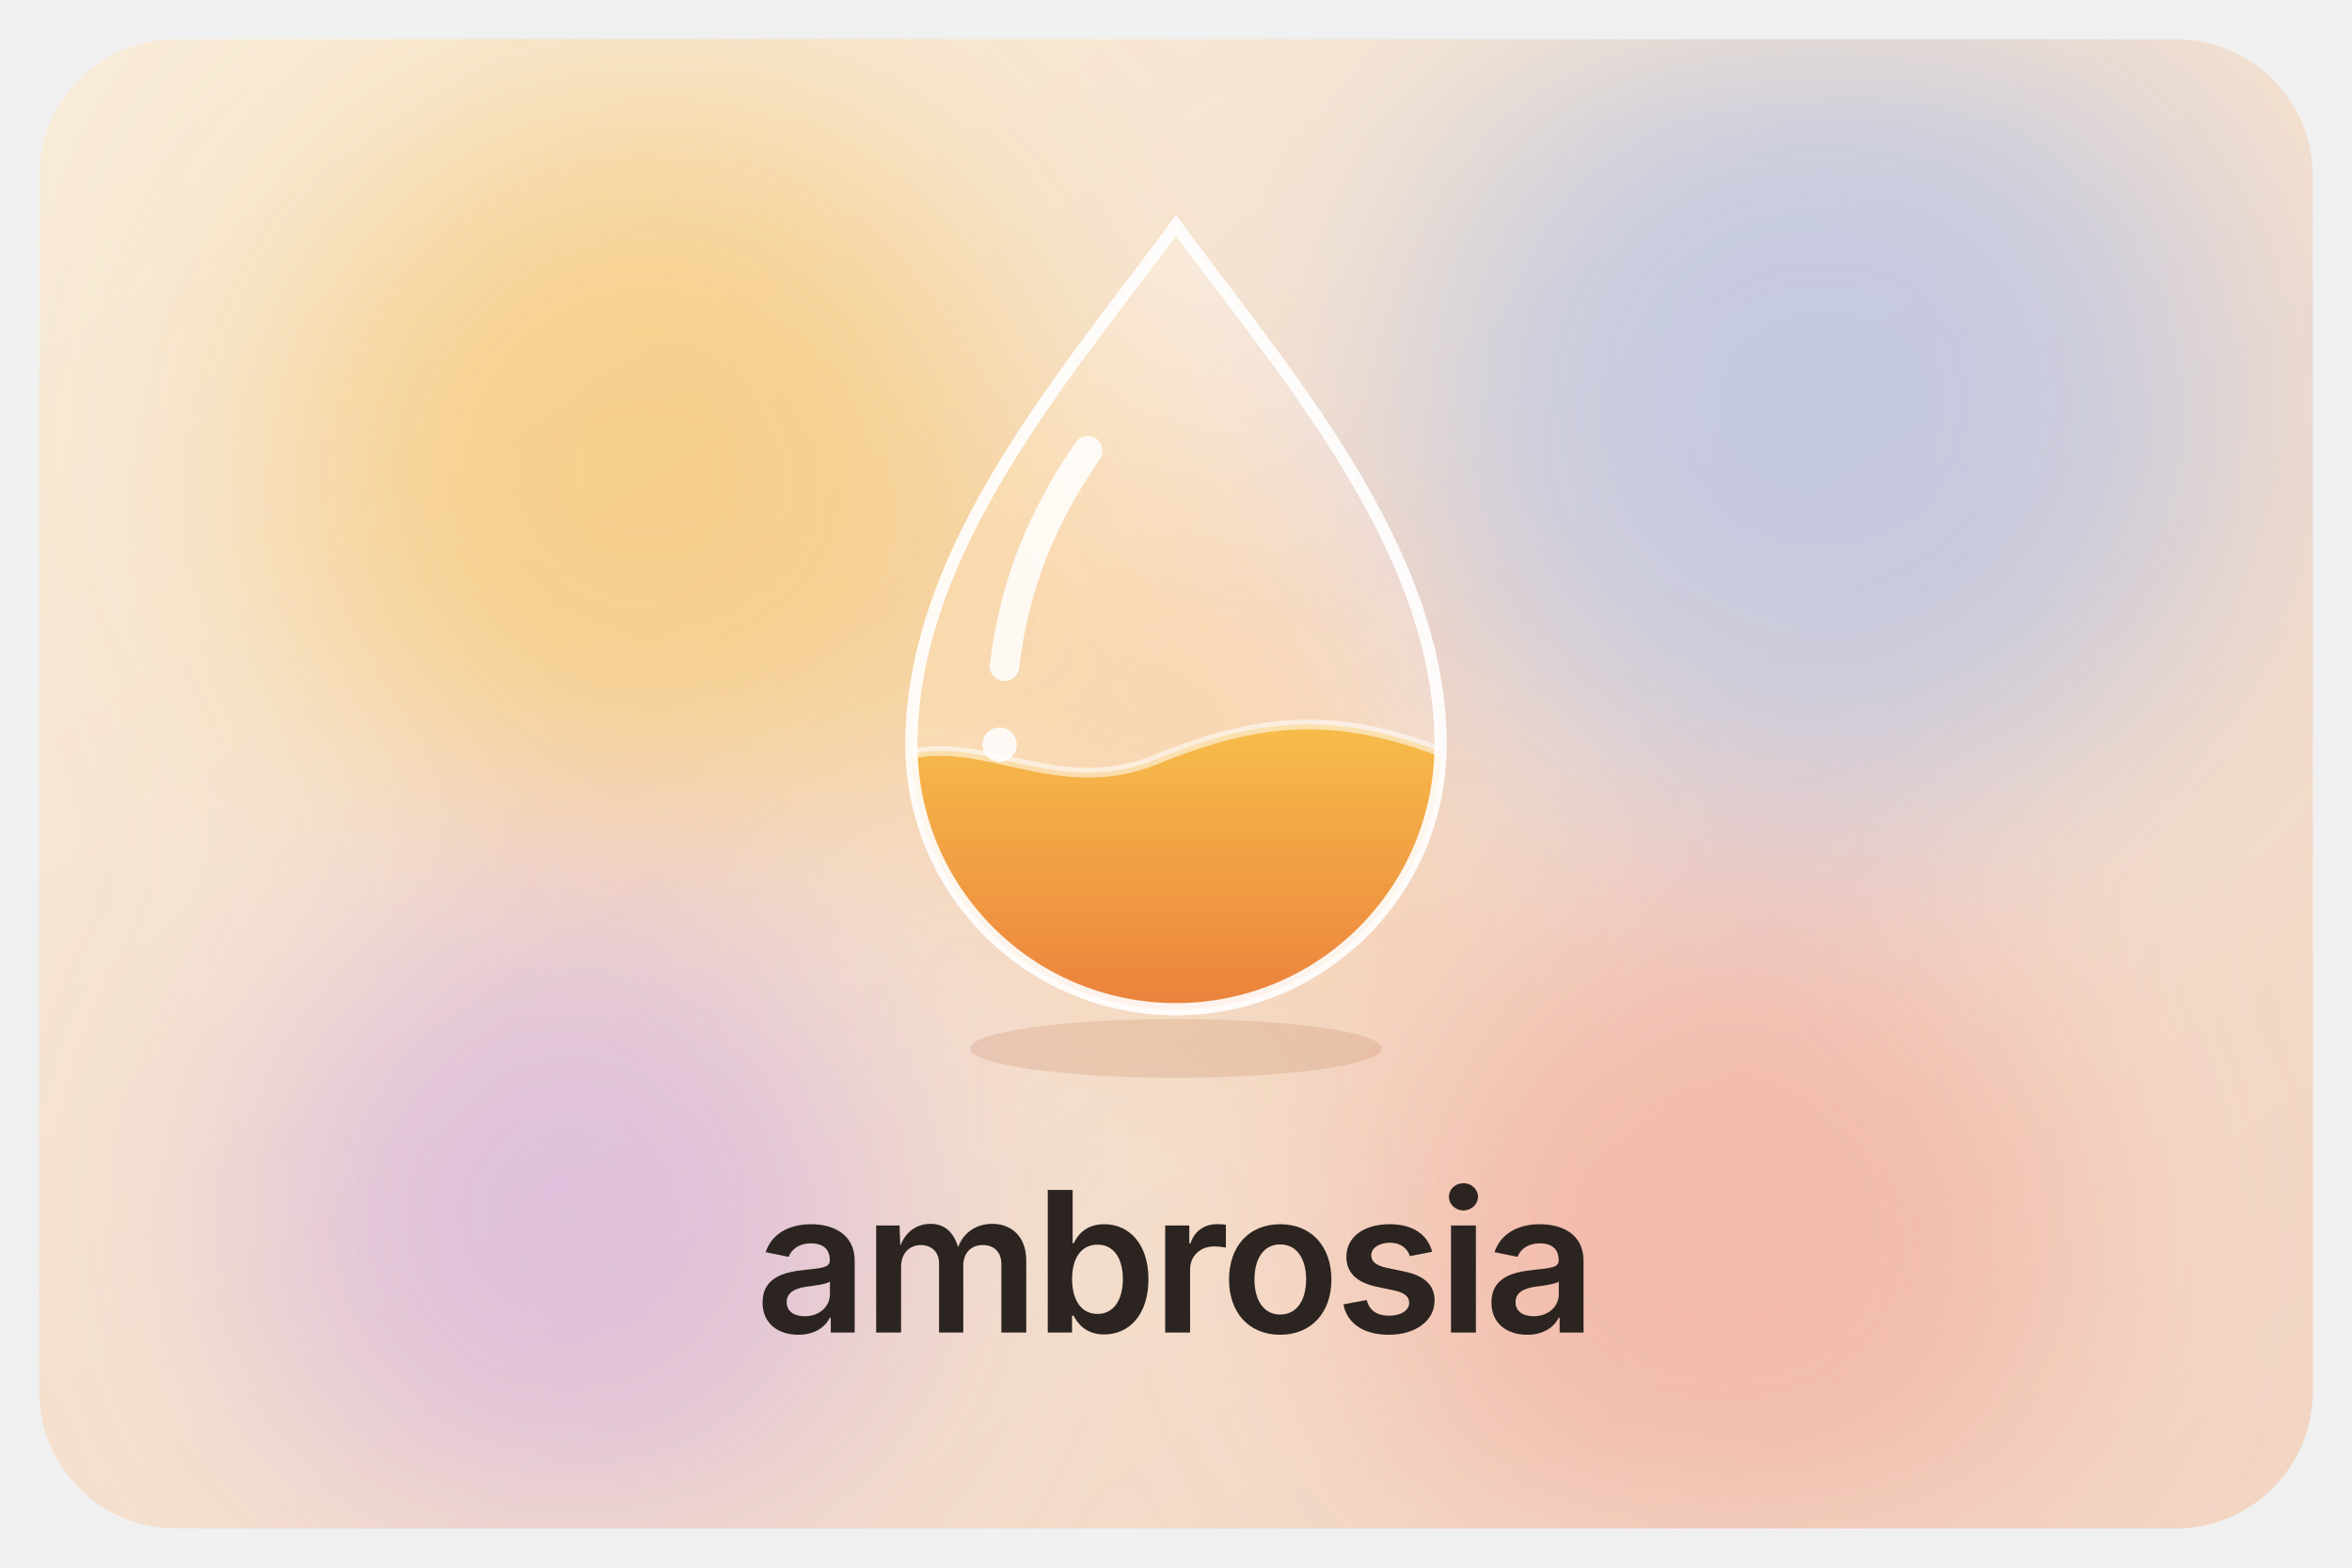
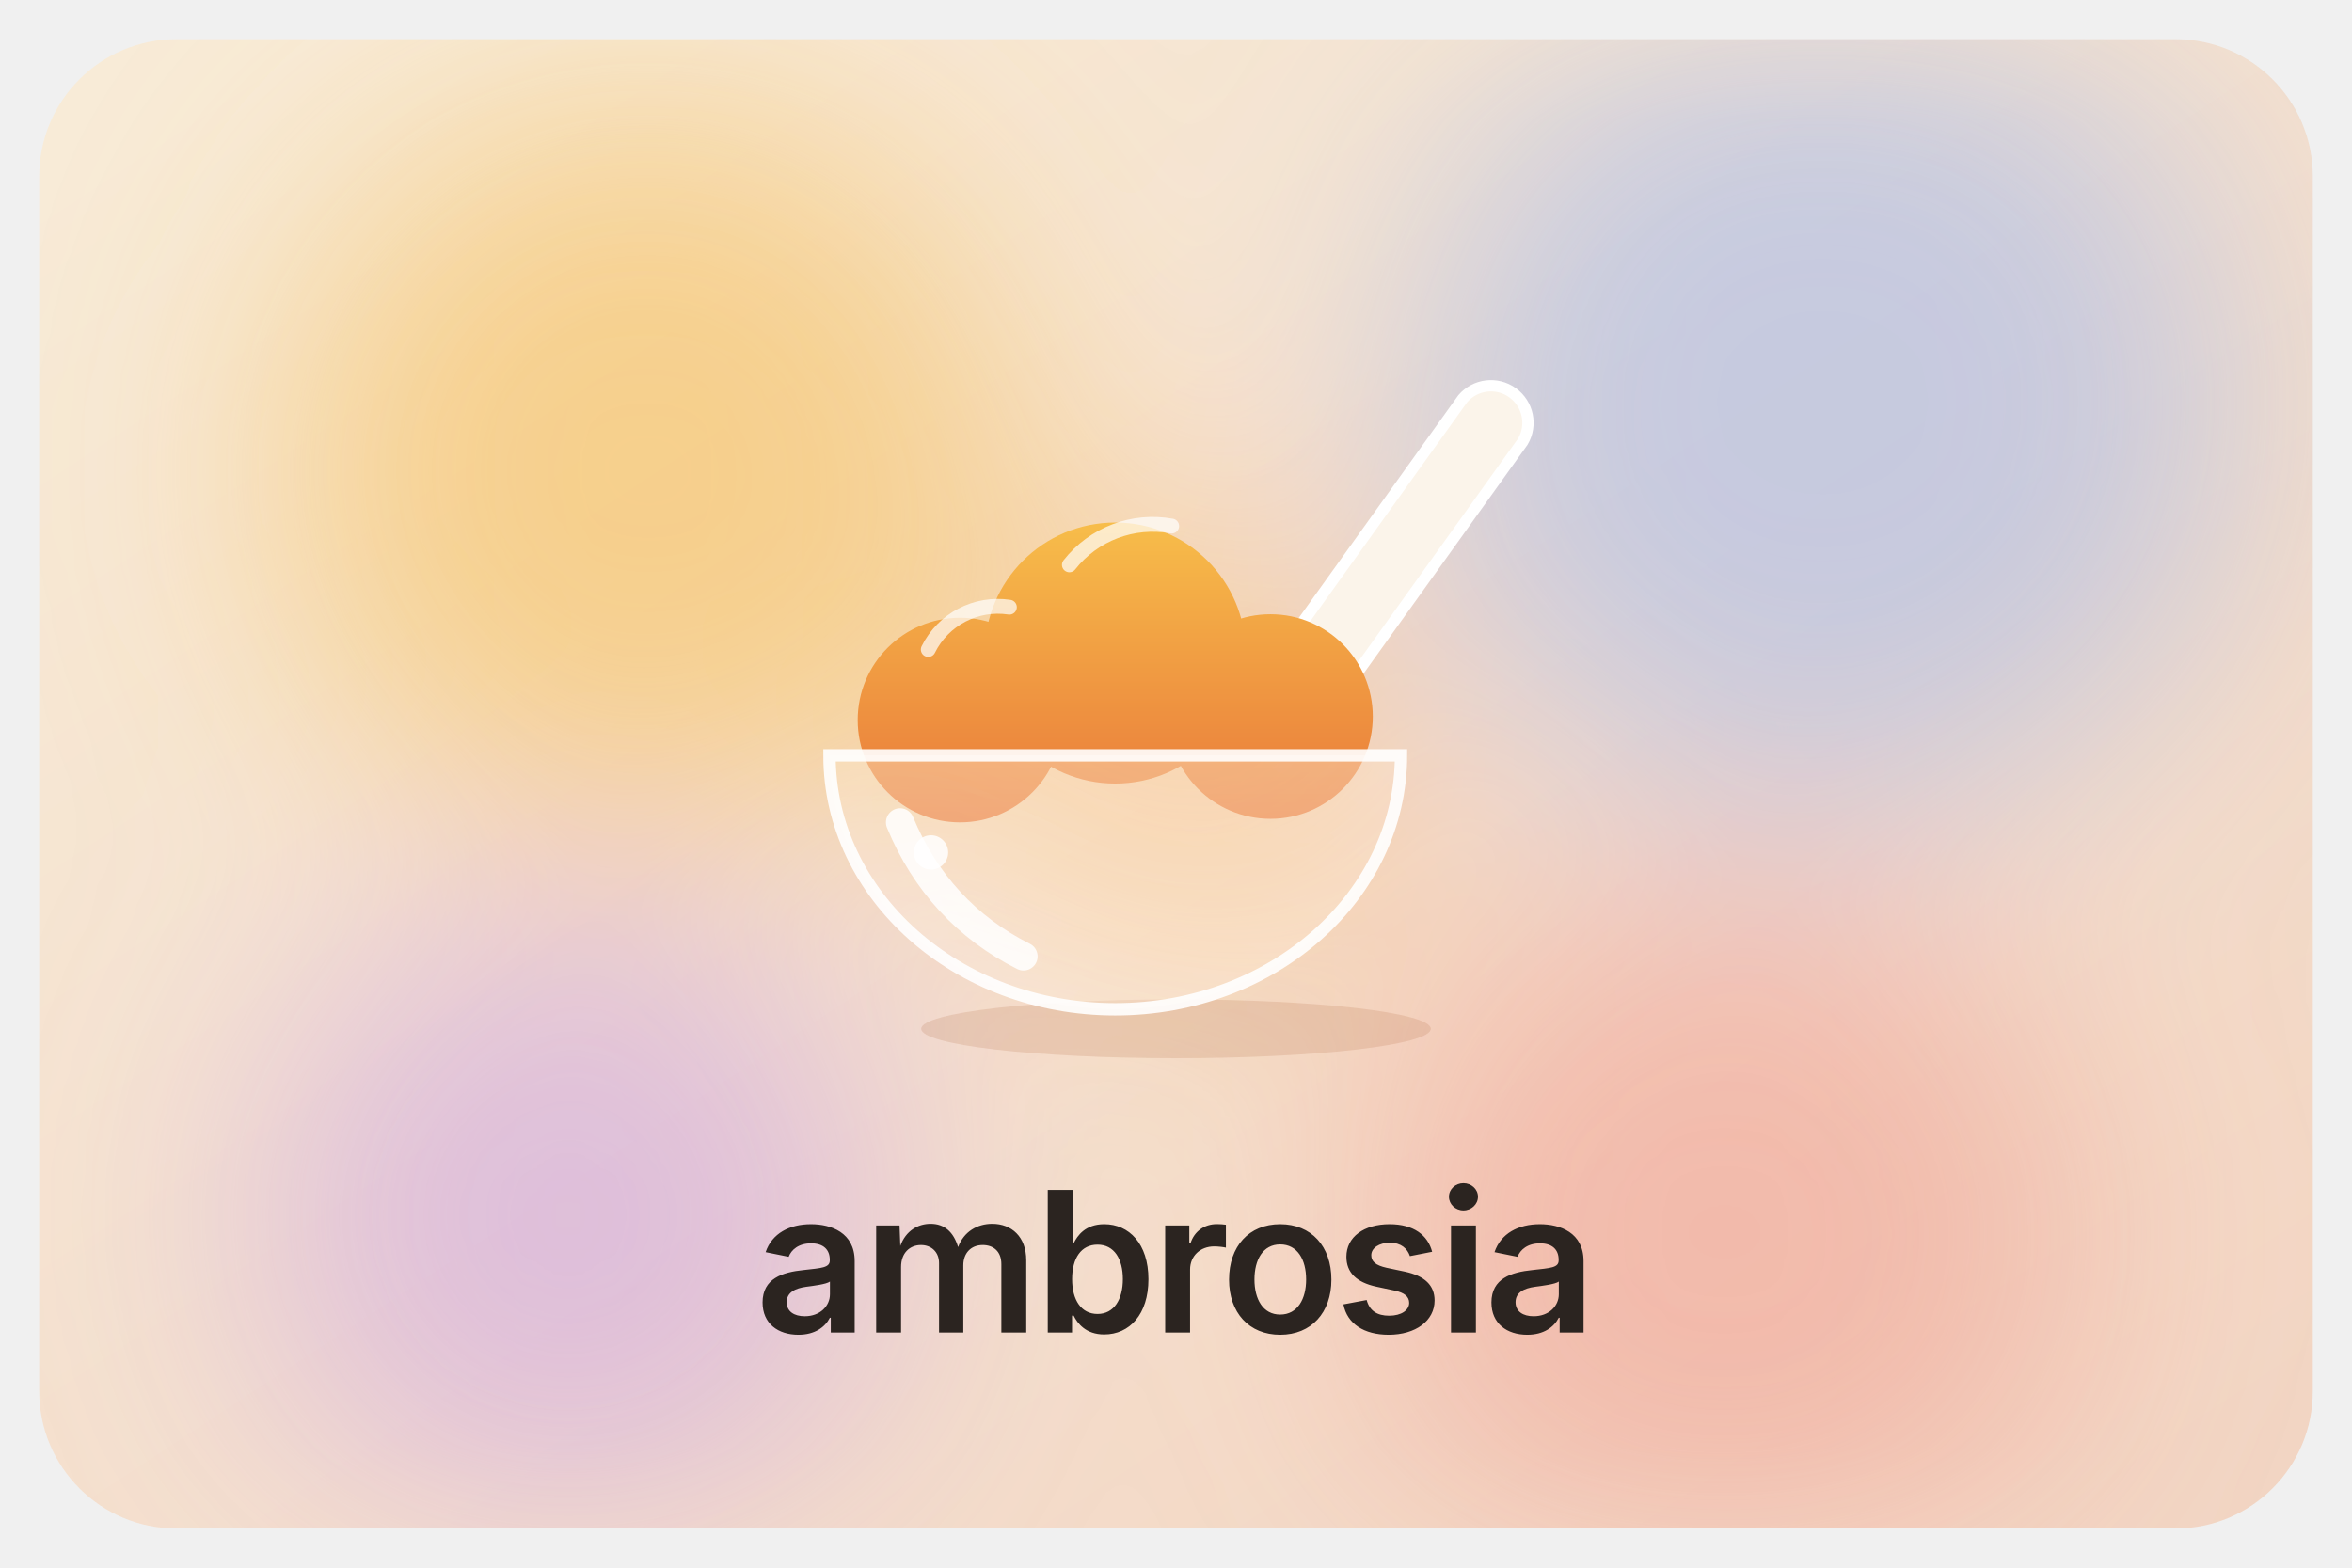
<svg xmlns="http://www.w3.org/2000/svg" viewBox="0 0 480 320" width="480" height="320" role="img" aria-labelledby="t">
  <defs>
    <linearGradient id="card" x1="0" y1="0" x2="1" y2="1">
      <stop offset="0" stop-color="#f8ecd8" />
      <stop offset="1" stop-color="#f2d5c3" />
    </linearGradient>
    <linearGradient id="honey" x1="0" y1="0" x2="0" y2="1">
      <stop offset="0" stop-color="#f7bd4a" />
      <stop offset="1" stop-color="#e9783a" />
    </linearGradient>
    <filter id="soft" x="-40%" y="-40%" width="180%" height="180%">
      <feGaussianBlur stdDeviation="26" />
    </filter>
    <clipPath id="frame">
      <rect x="8" y="8" width="464" height="304" rx="28" />
    </clipPath>
-     <clipPath id="drop">
-       <path d="M240 46c22 30 54 66 54 106a54 54 0 0 1-108 0c0-40 32-76 54-106z" />
+     <path id="bowl" d="M18.6 12.4H2.4A8.1 7.2 0 0 0 18.6 12.4Z" />
+     <path id="scoops" d="M3.2 11.4a2.9 2.9 0 1 0 5.8 0a2.9 2.9 0 1 0 -5.8 0zM6.8 9.5a3.7 3.7 0 1 0 7.4 0a3.7 3.7 0 1 0 -7.4 0zM12 11.3a2.9 2.9 0 1 0 5.8 0a2.9 2.9 0 1 0 -5.8 0z" />
+     <path id="spoon" d="M17.25 10.21L22.05 3.51A1.05 1.05 0 0 0 20.35 2.29L15.55 8.99A1.05 1.05 0 0 0 17.25 10.21Z" />
+     <clipPath id="glass">
+       <use href="#bowl" transform="translate(152 64.9) scale(7.2)" />
    </clipPath>
    <g id="light">
      <circle cx="132" cy="96" r="74" fill="#f6bd52" opacity="0.55" />
      <circle cx="372" cy="82" r="84" fill="#98b4f2" opacity="0.5" />
      <circle cx="352" cy="252" r="72" fill="#f0897f" opacity="0.4" />
      <circle cx="116" cy="248" r="64" fill="#c495e8" opacity="0.45" />
      <circle cx="244" cy="150" r="46" fill="#f5ad5d" opacity="0.35" />
    </g>
  </defs>
  <rect x="8" y="8" width="464" height="304" rx="28" fill="url(#card)" />
  <g clip-path="url(#frame)" filter="url(#soft)">
    <use href="#light" />
  </g>
-   <ellipse cx="240" cy="214" rx="42" ry="6" fill="#a8582c" opacity="0.16" />
-   <g clip-path="url(#drop)">
-     <g filter="url(#soft)" transform="translate(240 152) scale(1.35) translate(-240 -152)">
+   <ellipse cx="240" cy="210" rx="52" ry="6" fill="#a8582c" opacity="0.16" />
+   <g transform="translate(152 64.9) scale(7.2)">
+     <use href="#spoon" fill="#fbf4ea" stroke="#fff" stroke-width="0.32" />
+     <use href="#scoops" fill="url(#honey)" />
+     <path d="M5.2 9.4a2.2 2.2 0 0 1 2.3 -1.2M9.2 7a3 3 0 0 1 2.9 -1.1" fill="none" stroke="#fff" stroke-width="0.42" stroke-linecap="round" opacity="0.7" />
+   </g>
+   <g clip-path="url(#glass)">
+     <g filter="url(#soft)" transform="translate(240 180) scale(1.35) translate(-240 -180)">
      <use href="#light" />
    </g>
-     <path d="M240 46c22 30 54 66 54 106a54 54 0 0 1-108 0c0-40 32-76 54-106z" fill="#fff" opacity="0.3" />
-     <path d="M180 156c18-9 34 8 56-1s38-10 62 0v60H180z" fill="url(#honey)" />
-     <path d="M180 156c18-9 34 8 56-1s38-10 62 0" fill="none" stroke="#fff" stroke-width="2" opacity="0.55" />
+     <rect x="160" y="150" width="160" height="70" fill="#fff" opacity="0.3" />
  </g>
-   <path d="M240 46c22 30 54 66 54 106a54 54 0 0 1-108 0c0-40 32-76 54-106z" fill="none" stroke="#fff" stroke-width="2.5" opacity="0.9" />
-   <path d="M222 92c-9 13-15 27-17 44" fill="none" stroke="#fff" stroke-width="6" stroke-linecap="round" opacity="0.85" />
-   <circle cx="204" cy="152" r="3.5" fill="#fff" opacity="0.85" />
+   <g transform="translate(152 64.9) scale(7.2)" fill="none" stroke="#fff" stroke-linecap="round">
+     <use href="#bowl" stroke-width="0.35" opacity="0.9" />
+     <path d="M4.4 14.3c0.7 1.7 1.9 3 3.5 3.8" stroke-width="0.8" opacity="0.85" />
+   </g>
+   <circle cx="190" cy="174" r="3.5" fill="#fff" opacity="0.85" />
  <text x="240" y="272" text-anchor="middle" fill="#2b2420" font-family="Inter, -apple-system, 'Segoe UI', Helvetica, Arial, sans-serif" font-size="40" font-weight="600" letter-spacing="-1">ambrosia</text>
</svg>
